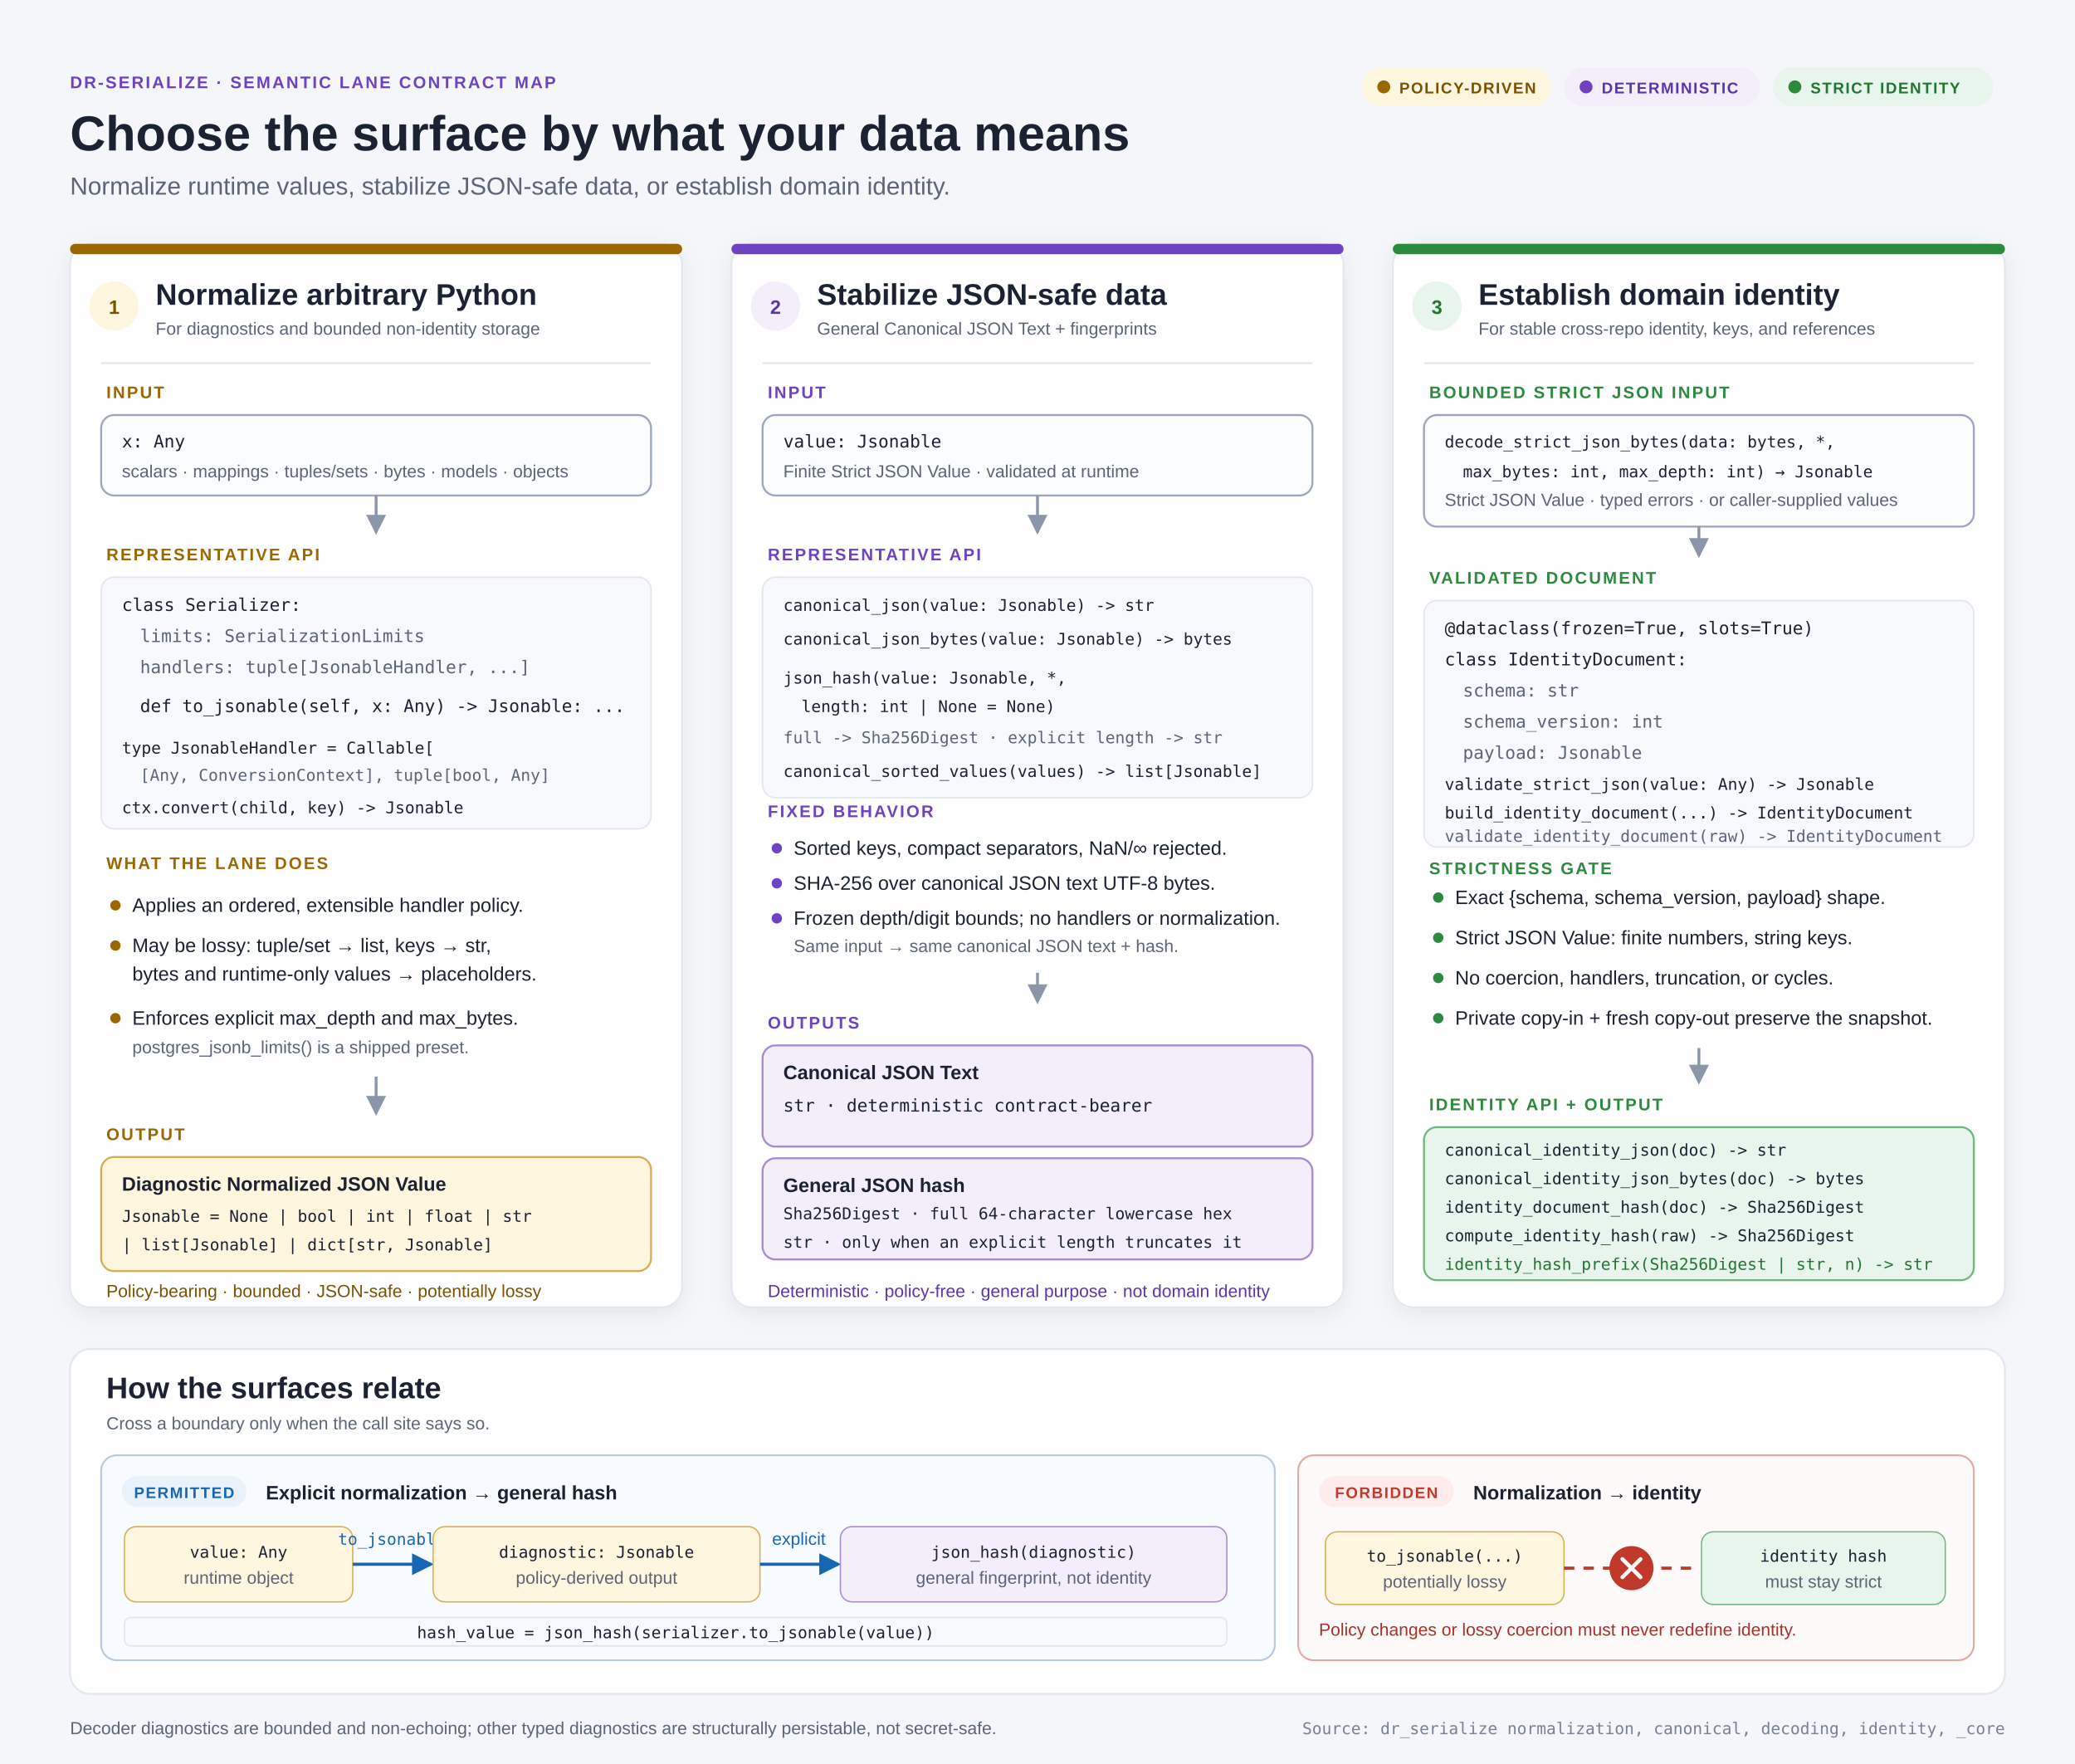
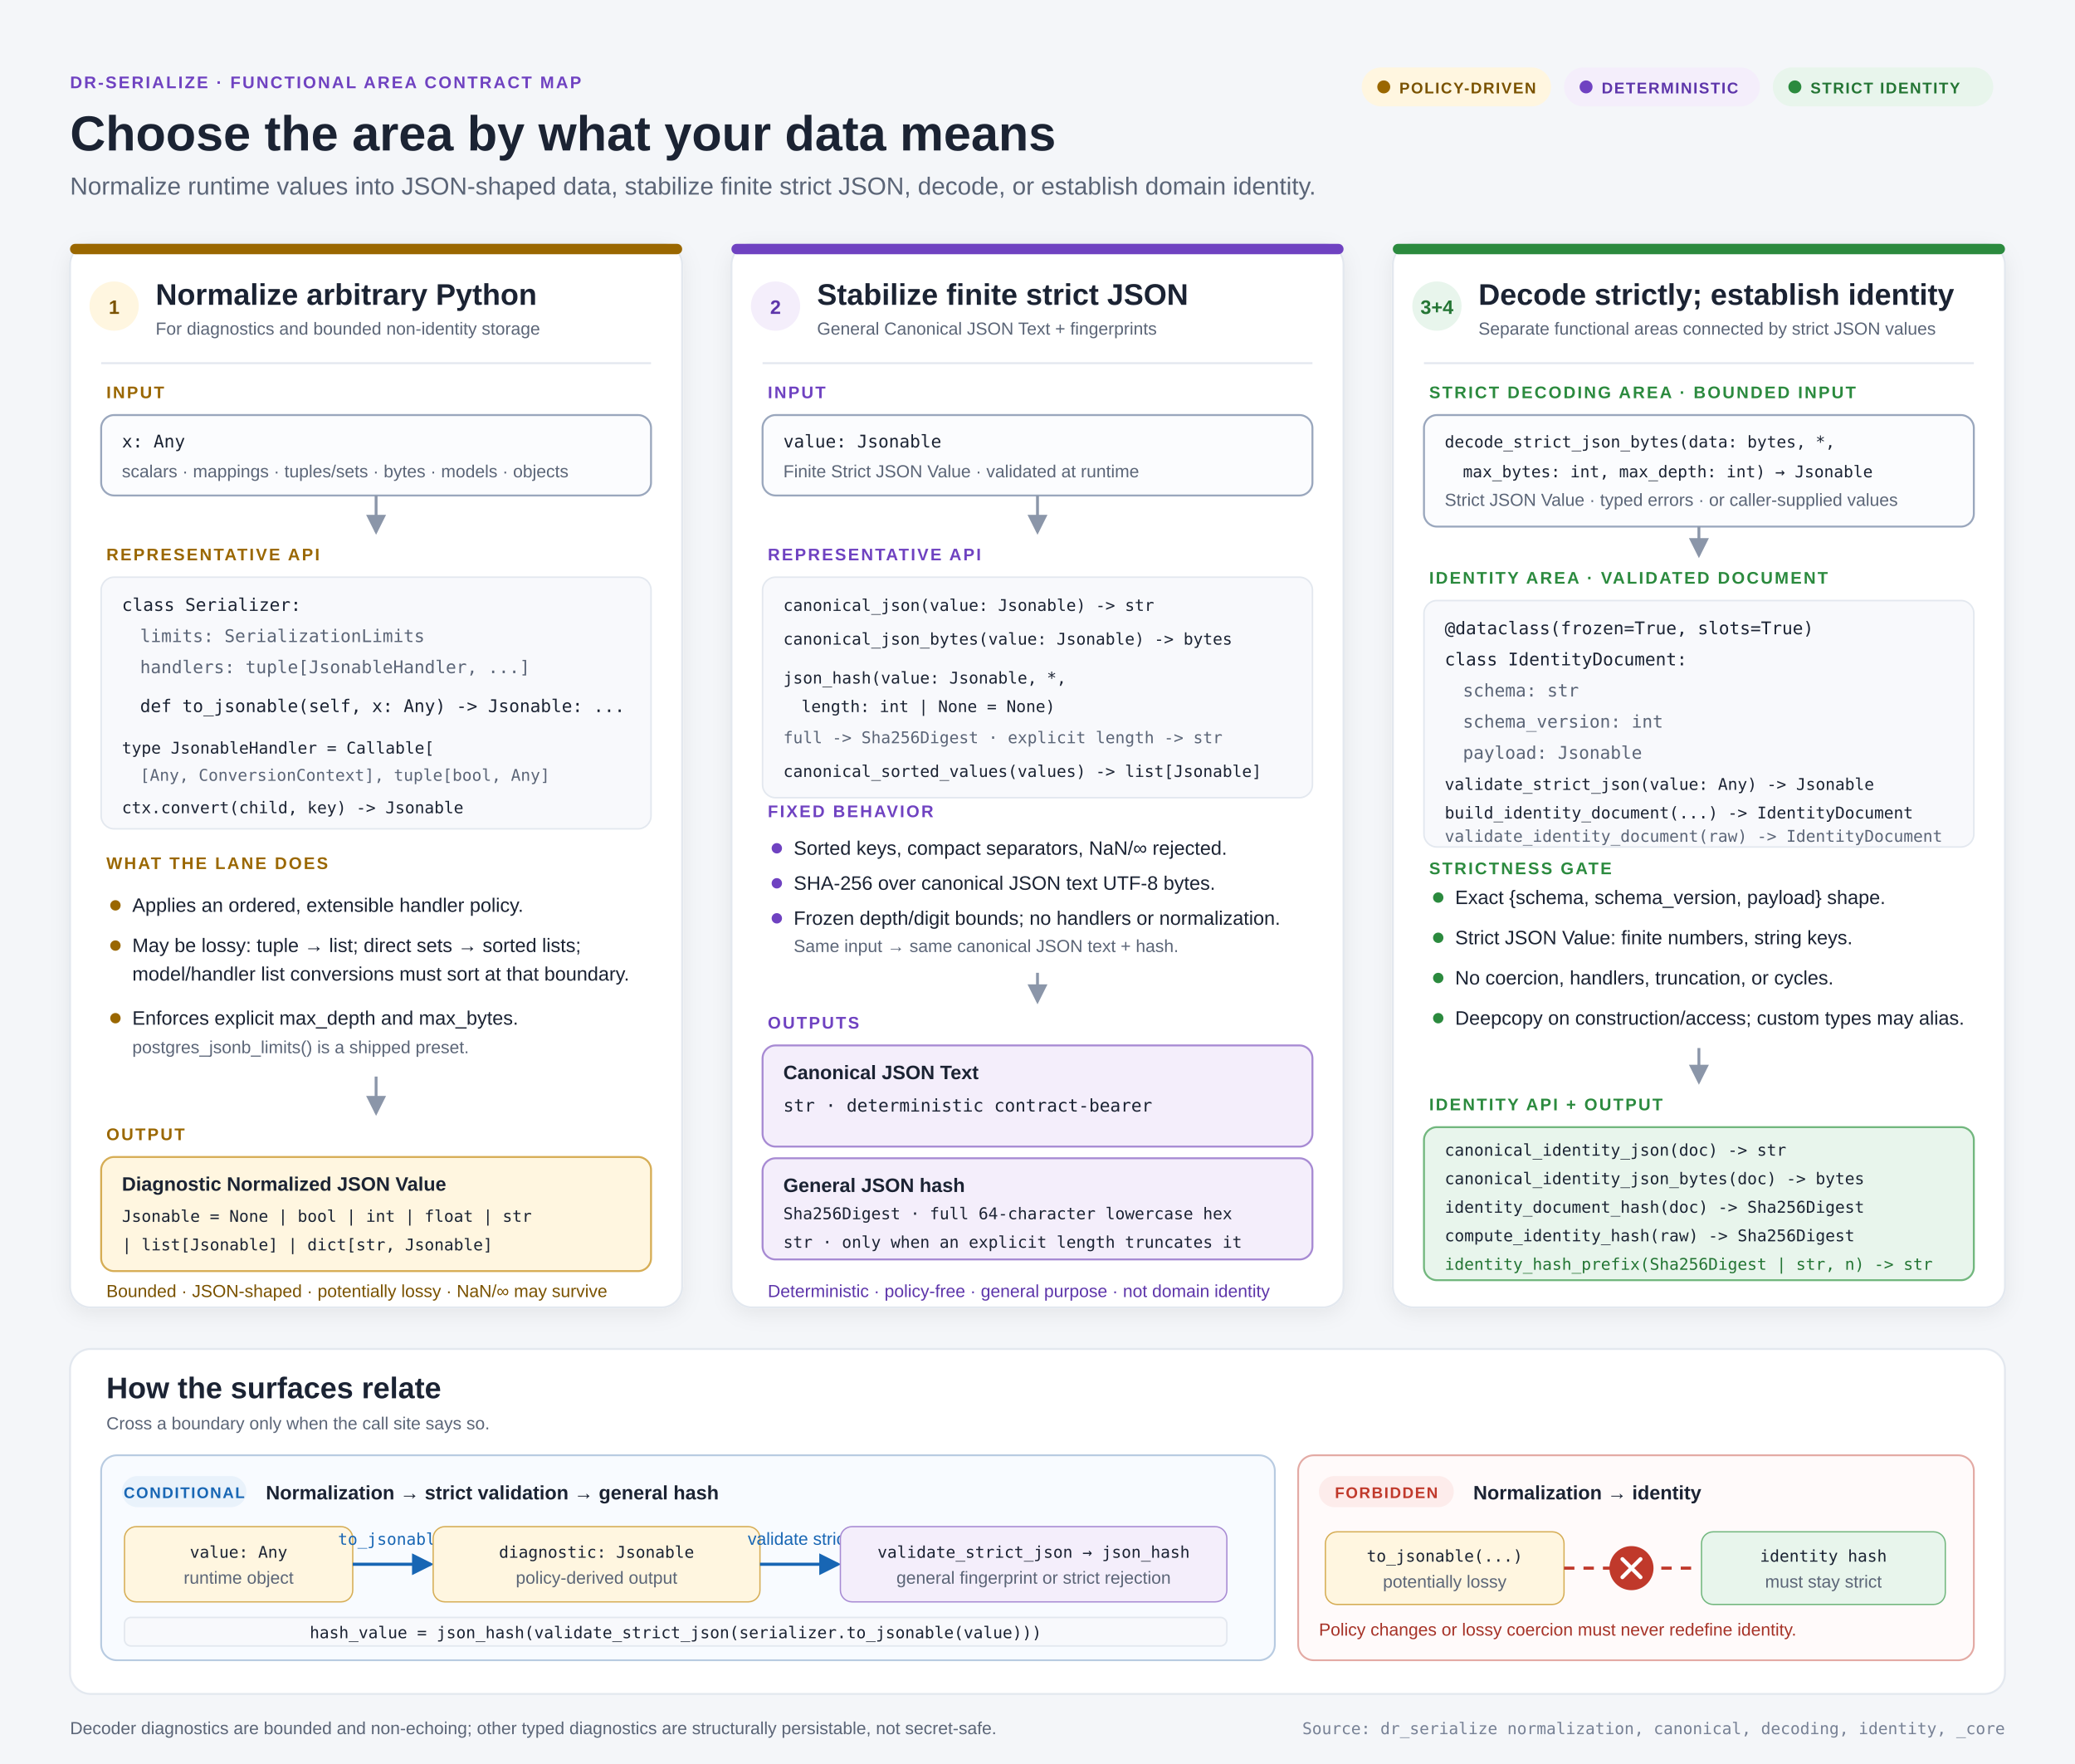
<svg xmlns="http://www.w3.org/2000/svg" viewBox="0 0 1600 1360" role="img" aria-labelledby="title desc">
  <defs>
    <style>
      .sans { font-family: -apple-system, BlinkMacSystemFont, "Segoe UI", Arial, sans-serif; }
      .mono { font-family: ui-monospace, SFMono-Regular, Menlo, Consolas, monospace; }
      .ink { fill: #1b2333; }
      .muted { fill: #5b6577; }
      .quiet { fill: #778195; }
      .label { font-size: 13px; font-weight: 700; letter-spacing: 1.4px; }
      .h1 { font-size: 38px; font-weight: 750; }
      .dek { font-size: 19px; }
      .lane-title { font-size: 23px; font-weight: 750; }
      .section { font-size: 15px; font-weight: 700; }
      .body { font-size: 15px; }
      .small { font-size: 13.5px; }
      .code { font-size: 13.5px; }
      .code-small { font-size: 12.5px; }
      .chip { font-size: 12px; font-weight: 700; letter-spacing: 1px; }
      .card { fill: #ffffff; stroke: #e3e8ef; stroke-width: 1.5; }
      .code-box { fill: #f8f9fc; stroke: #e3e8ef; stroke-width: 1.2; }
      .node { fill: #fbfcfe; stroke: #9aa7bd; stroke-width: 1.5; }
      .soft-blue { fill: #e9f2fb; }
      .soft-purple { fill: #f4eefb; }
      .soft-green { fill: #e8f5ec; }
      .soft-amber { fill: #fff6e0; }
      .soft-red { fill: #fdeceb; }
      .rule { stroke: #e3e8ef; stroke-width: 1.5; }
      .arrow { fill: none; stroke: #8b96a9; stroke-width: 2.2; marker-end: url(#arrow-gray); }
      .arrow-blue { fill: none; stroke: #1866b4; stroke-width: 2.4; marker-end: url(#arrow-blue); }
      .arrow-green { fill: none; stroke: #2b8a3e; stroke-width: 2.4; marker-end: url(#arrow-green); }
      .arrow-red { fill: none; stroke: #c0392b; stroke-width: 2.4; stroke-dasharray: 8 7; }
    </style>
    <marker id="arrow-gray" viewBox="0 0 10 10" refX="8.5" refY="5" markerWidth="7" markerHeight="7" orient="auto-start-reverse">
      <path d="M 0 0 L 10 5 L 0 10 z" fill="#8b96a9" />
    </marker>
    <marker id="arrow-blue" viewBox="0 0 10 10" refX="8.5" refY="5" markerWidth="7" markerHeight="7" orient="auto-start-reverse">
      <path d="M 0 0 L 10 5 L 0 10 z" fill="#1866b4" />
    </marker>
    <marker id="arrow-green" viewBox="0 0 10 10" refX="8.5" refY="5" markerWidth="7" markerHeight="7" orient="auto-start-reverse">
      <path d="M 0 0 L 10 5 L 0 10 z" fill="#2b8a3e" />
    </marker>
    <filter id="shadow" x="-10%" y="-10%" width="120%" height="125%">
      <feDropShadow dx="0" dy="4" stdDeviation="8" flood-color="#1b2333" flood-opacity="0.07" />
    </filter>
  </defs>
  <rect width="1600" height="1360" fill="#f4f6f9" />
  <g class="sans">
-     <text x="54" y="68" class="label" fill="#6f42c1">DR-SERIALIZE · SEMANTIC LANE CONTRACT MAP</text>
-     <text x="54" y="116" class="h1 ink">Choose the surface by what your data means</text>
-     <text x="54" y="150" class="dek muted">Normalize runtime values, stabilize JSON-safe data, or establish domain identity.</text>
+     <text x="54" y="68" class="label" fill="#6f42c1">DR-SERIALIZE · FUNCTIONAL AREA CONTRACT MAP</text>
+     <text x="54" y="116" class="h1 ink">Choose the area by what your data means</text>
+     <text x="54" y="150" class="dek muted">Normalize runtime values into JSON-shaped data, stabilize finite strict JSON, decode, or establish domain identity.</text>
    <g transform="translate(1050 52)">
      <rect x="0" y="0" width="146" height="30" rx="15" class="soft-amber" />
      <circle cx="17" cy="15" r="5" fill="#9a6700" />
      <text x="29" y="20" class="chip" fill="#7a5200">POLICY-DRIVEN</text>
      <rect x="156" y="0" width="151" height="30" rx="15" class="soft-purple" />
      <circle cx="173" cy="15" r="5" fill="#6f42c1" />
      <text x="185" y="20" class="chip" fill="#5d35aa">DETERMINISTIC</text>
      <rect x="317" y="0" width="170" height="30" rx="15" class="soft-green" />
      <circle cx="334" cy="15" r="5" fill="#2b8a3e" />
      <text x="346" y="20" class="chip" fill="#247534">STRICT IDENTITY</text>
    </g>
  </g>
  <g transform="translate(54 188)" class="sans">
    <rect width="472" height="820" rx="16" class="card" filter="url(#shadow)" />
    <rect width="472" height="8" rx="4" fill="#9a6700" />
    <circle cx="34" cy="48" r="19" class="soft-amber" />
    <text x="34" y="54" text-anchor="middle" class="section" fill="#7a5200">1</text>
    <text x="66" y="47" class="lane-title ink">Normalize arbitrary Python</text>
    <text x="66" y="70" class="small muted">For diagnostics and bounded non-identity storage</text>
    <line x1="24" y1="92" x2="448" y2="92" class="rule" />
    <text x="28" y="119" class="label" fill="#9a6700">INPUT</text>
    <rect x="24" y="132" width="424" height="62" rx="10" class="node" />
    <text x="40" y="157" class="mono code ink">x: Any</text>
    <text x="40" y="180" class="small muted">scalars · mappings · tuples/sets · bytes · models · objects</text>
    <path d="M236 194 V222" class="arrow" />
    <text x="28" y="244" class="label" fill="#9a6700">REPRESENTATIVE API</text>
    <rect x="24" y="257" width="424" height="194" rx="10" class="code-box" />
    <text x="40" y="283" class="mono code ink">class Serializer:</text>
    <text x="54" y="307" class="mono code muted">limits: SerializationLimits</text>
    <text x="54" y="331" class="mono code muted">handlers: tuple[JsonableHandler, ...]</text>
    <text x="54" y="361" class="mono code ink">def to_jsonable(self, x: Any) -&gt; Jsonable: ...</text>
    <text x="40" y="393" class="mono code-small ink">type JsonableHandler = Callable[</text>
    <text x="54" y="414" class="mono code-small muted">[Any, ConversionContext], tuple[bool, Any]</text>
    <text x="40" y="439" class="mono code-small ink">ctx.convert(child, key) -&gt; Jsonable</text>
    <text x="28" y="482" class="label" fill="#9a6700">WHAT THE LANE DOES</text>
    <circle cx="35" cy="510" r="4" fill="#9a6700" />
    <text x="48" y="515" class="body ink">Applies an ordered, extensible handler policy.</text>
    <circle cx="35" cy="541" r="4" fill="#9a6700" />
-     <text x="48" y="546" class="body ink">May be lossy: tuple/set → list, keys → str,</text>
-     <text x="48" y="568" class="body ink">bytes and runtime-only values → placeholders.</text>
+     <text x="48" y="546" class="body ink">May be lossy: tuple → list; direct sets → sorted lists;</text>
+     <text x="48" y="568" class="body ink">model/handler list conversions must sort at that boundary.</text>
    <circle cx="35" cy="597" r="4" fill="#9a6700" />
    <text x="48" y="602" class="body ink">Enforces explicit max_depth and max_bytes.</text>
    <text x="48" y="624" class="small muted">postgres_jsonb_limits() is a shipped preset.</text>
    <path d="M236 642 V670" class="arrow" />
    <text x="28" y="691" class="label" fill="#9a6700">OUTPUT</text>
    <rect x="24" y="704" width="424" height="88" rx="10" fill="#fff6e0" stroke="#d6ad55" stroke-width="1.5" />
    <text x="40" y="730" class="section ink">Diagnostic Normalized JSON Value</text>
    <text x="40" y="754" class="mono code-small ink">Jsonable = None | bool | int | float | str</text>
    <text x="40" y="776" class="mono code-small ink">         | list[Jsonable] | dict[str, Jsonable]</text>
-     <text x="28" y="812" class="small" fill="#7a5200">Policy-bearing · bounded · JSON-safe · potentially lossy</text>
+     <text x="28" y="812" class="small" fill="#7a5200">Bounded · JSON-shaped · potentially lossy · NaN/∞ may survive</text>
  </g>
  <g transform="translate(564 188)" class="sans">
    <rect width="472" height="820" rx="16" class="card" filter="url(#shadow)" />
    <rect width="472" height="8" rx="4" fill="#6f42c1" />
    <circle cx="34" cy="48" r="19" class="soft-purple" />
    <text x="34" y="54" text-anchor="middle" class="section" fill="#5d35aa">2</text>
-     <text x="66" y="47" class="lane-title ink">Stabilize JSON-safe data</text>
+     <text x="66" y="47" class="lane-title ink">Stabilize finite strict JSON</text>
    <text x="66" y="70" class="small muted">General Canonical JSON Text + fingerprints</text>
    <line x1="24" y1="92" x2="448" y2="92" class="rule" />
    <text x="28" y="119" class="label" fill="#6f42c1">INPUT</text>
    <rect x="24" y="132" width="424" height="62" rx="10" class="node" />
    <text x="40" y="157" class="mono code ink">value: Jsonable</text>
    <text x="40" y="180" class="small muted">Finite Strict JSON Value · validated at runtime</text>
    <path d="M236 194 V222" class="arrow" />
    <text x="28" y="244" class="label" fill="#6f42c1">REPRESENTATIVE API</text>
    <rect x="24" y="257" width="424" height="170" rx="10" class="code-box" />
    <text x="40" y="283" class="mono code-small ink">canonical_json(value: Jsonable) -&gt; str</text>
    <text x="40" y="309" class="mono code-small ink">canonical_json_bytes(value: Jsonable) -&gt; bytes</text>
    <text x="40" y="339" class="mono code-small ink">json_hash(value: Jsonable, *,</text>
    <text x="54" y="361" class="mono code-small ink">length: int | None = None)</text>
    <text x="40" y="385" class="mono code-small muted">full -&gt; Sha256Digest · explicit length -&gt; str</text>
    <text x="40" y="411" class="mono code-small ink">canonical_sorted_values(values) -&gt; list[Jsonable]</text>
    <text x="28" y="442" class="label" fill="#6f42c1">FIXED BEHAVIOR</text>
    <circle cx="35" cy="466" r="4" fill="#6f42c1" />
    <text x="48" y="471" class="body ink">Sorted keys, compact separators, NaN/∞ rejected.</text>
    <circle cx="35" cy="493" r="4" fill="#6f42c1" />
    <text x="48" y="498" class="body ink">SHA-256 over canonical JSON text UTF-8 bytes.</text>
    <circle cx="35" cy="520" r="4" fill="#6f42c1" />
    <text x="48" y="525" class="body ink">Frozen depth/digit bounds; no handlers or normalization.</text>
    <text x="48" y="546" class="small muted">Same input → same canonical JSON text + hash.</text>
    <path d="M236 562 V584" class="arrow" />
    <text x="28" y="605" class="label" fill="#6f42c1">OUTPUTS</text>
    <rect x="24" y="618" width="424" height="78" rx="10" fill="#f4eefb" stroke="#a78ad3" stroke-width="1.5" />
    <text x="40" y="644" class="section ink">Canonical JSON Text</text>
    <text x="40" y="669" class="mono code ink">str  ·  deterministic contract-bearer</text>
    <rect x="24" y="705" width="424" height="78" rx="10" fill="#f4eefb" stroke="#a78ad3" stroke-width="1.5" />
    <text x="40" y="731" class="section ink">General JSON hash</text>
    <text x="40" y="752" class="mono code-small ink">Sha256Digest  ·  full 64-character lowercase hex</text>
    <text x="40" y="774" class="mono code-small ink">str  ·  only when an explicit length truncates it</text>
    <text x="28" y="812" class="small" fill="#5d35aa">Deterministic · policy-free · general purpose · not domain identity</text>
  </g>
  <g transform="translate(1074 188)" class="sans">
    <rect width="472" height="820" rx="16" class="card" filter="url(#shadow)" />
    <rect width="472" height="8" rx="4" fill="#2b8a3e" />
    <circle cx="34" cy="48" r="19" class="soft-green" />
-     <text x="34" y="54" text-anchor="middle" class="section" fill="#247534">3</text>
-     <text x="66" y="47" class="lane-title ink">Establish domain identity</text>
-     <text x="66" y="70" class="small muted">For stable cross-repo identity, keys, and references</text>
+     <text x="34" y="54" text-anchor="middle" class="section" fill="#247534">3+4</text>
+     <text x="66" y="47" class="lane-title ink">Decode strictly; establish identity</text>
+     <text x="66" y="70" class="small muted">Separate functional areas connected by strict JSON values</text>
    <line x1="24" y1="92" x2="448" y2="92" class="rule" />
-     <text x="28" y="119" class="label" fill="#2b8a3e">BOUNDED STRICT JSON INPUT</text>
+     <text x="28" y="119" class="label" fill="#2b8a3e">STRICT DECODING AREA · BOUNDED INPUT</text>
    <rect x="24" y="132" width="424" height="86" rx="10" class="node" />
    <text x="40" y="157" class="mono code-small ink">decode_strict_json_bytes(data: bytes, *,</text>
    <text x="54" y="180" class="mono code-small ink">max_bytes: int, max_depth: int) → Jsonable</text>
    <text x="40" y="202" class="small muted">Strict JSON Value · typed errors · or caller-supplied values</text>
    <path d="M236 218 V240" class="arrow" />
-     <text x="28" y="262" class="label" fill="#2b8a3e">VALIDATED DOCUMENT</text>
+     <text x="28" y="262" class="label" fill="#2b8a3e">IDENTITY AREA · VALIDATED DOCUMENT</text>
    <rect x="24" y="275" width="424" height="190" rx="10" class="code-box" />
    <text x="40" y="301" class="mono code ink">@dataclass(frozen=True, slots=True)</text>
    <text x="40" y="325" class="mono code ink">class IdentityDocument:</text>
    <text x="54" y="349" class="mono code muted">schema: str</text>
    <text x="54" y="373" class="mono code muted">schema_version: int</text>
    <text x="54" y="397" class="mono code muted">payload: Jsonable</text>
    <text x="40" y="421" class="mono code-small ink">validate_strict_json(value: Any) -&gt; Jsonable</text>
    <text x="40" y="443" class="mono code-small ink">build_identity_document(...) -&gt; IdentityDocument</text>
    <text x="40" y="461" class="mono code-small muted">validate_identity_document(raw) -&gt; IdentityDocument</text>
    <text x="28" y="486" class="label" fill="#2b8a3e">STRICTNESS GATE</text>
    <circle cx="35" cy="504" r="4" fill="#2b8a3e" />
    <text x="48" y="509" class="body ink">Exact {schema, schema_version, payload} shape.</text>
    <circle cx="35" cy="535" r="4" fill="#2b8a3e" />
    <text x="48" y="540" class="body ink">Strict JSON Value: finite numbers, string keys.</text>
    <circle cx="35" cy="566" r="4" fill="#2b8a3e" />
    <text x="48" y="571" class="body ink">No coercion, handlers, truncation, or cycles.</text>
    <circle cx="35" cy="597" r="4" fill="#2b8a3e" />
-     <text x="48" y="602" class="body ink">Private copy-in + fresh copy-out preserve the snapshot.</text>
+     <text x="48" y="602" class="body ink">Deepcopy on construction/access; custom types may alias.</text>
    <path d="M236 620 V646" class="arrow" />
    <text x="28" y="668" class="label" fill="#2b8a3e">IDENTITY API + OUTPUT</text>
    <rect x="24" y="681" width="424" height="118" rx="10" fill="#e8f5ec" stroke="#72b77e" stroke-width="1.5" />
    <text x="40" y="703" class="mono code-small ink">canonical_identity_json(doc) -&gt; str</text>
    <text x="40" y="725" class="mono code-small ink">canonical_identity_json_bytes(doc) -&gt; bytes</text>
    <text x="40" y="747" class="mono code-small ink">identity_document_hash(doc) -&gt; Sha256Digest</text>
    <text x="40" y="769" class="mono code-small ink">compute_identity_hash(raw) -&gt; Sha256Digest</text>
    <text x="40" y="791" class="mono code-small" fill="#247534">identity_hash_prefix(Sha256Digest | str, n) -&gt; str</text>
  </g>
  <g transform="translate(54 1040)" class="sans">
    <rect width="1492" height="266" rx="16" class="card" />
    <text x="28" y="38" class="lane-title ink">How the surfaces relate</text>
    <text x="28" y="62" class="small muted">Cross a boundary only when the call site says so.</text>
    <rect x="24" y="82" width="905" height="158" rx="12" fill="#f8fbff" stroke="#b8cbe1" stroke-width="1.4" />
    <rect x="40" y="98" width="96" height="24" rx="12" class="soft-blue" />
-     <text x="88" y="115" text-anchor="middle" class="chip" fill="#1866b4">PERMITTED</text>
-     <text x="151" y="116" class="section ink">Explicit normalization → general hash</text>
+     <text x="88" y="115" text-anchor="middle" class="chip" fill="#1866b4">CONDITIONAL</text>
+     <text x="151" y="116" class="section ink">Normalization → strict validation → general hash</text>
    <rect x="42" y="137" width="176" height="58" rx="9" class="soft-amber" stroke="#d6ad55" />
    <text x="130" y="161" text-anchor="middle" class="mono code-small ink">value: Any</text>
    <text x="130" y="181" text-anchor="middle" class="small muted">runtime object</text>
    <path d="M218 166 H278" class="arrow-blue" />
    <text x="248" y="151" text-anchor="middle" class="mono code-small" fill="#1866b4">to_jsonable</text>
    <rect x="280" y="137" width="252" height="58" rx="9" class="soft-amber" stroke="#d6ad55" />
    <text x="406" y="161" text-anchor="middle" class="mono code-small ink">diagnostic: Jsonable</text>
    <text x="406" y="181" text-anchor="middle" class="small muted">policy-derived output</text>
    <path d="M532 166 H592" class="arrow-blue" />
-     <text x="562" y="151" text-anchor="middle" class="small" fill="#1866b4">explicit</text>
+     <text x="562" y="151" text-anchor="middle" class="small" fill="#1866b4">validate strict</text>
    <rect x="594" y="137" width="298" height="58" rx="9" class="soft-purple" stroke="#a78ad3" />
-     <text x="743" y="161" text-anchor="middle" class="mono code-small ink">json_hash(diagnostic)</text>
-     <text x="743" y="181" text-anchor="middle" class="small muted">general fingerprint, not identity</text>
+     <text x="743" y="161" text-anchor="middle" class="mono code-small ink">validate_strict_json → json_hash</text>
+     <text x="743" y="181" text-anchor="middle" class="small muted">general fingerprint or strict rejection</text>
    <rect x="42" y="207" width="850" height="22" rx="5" class="code-box" />
-     <text x="467" y="223" text-anchor="middle" class="mono code-small ink">hash_value = json_hash(serializer.to_jsonable(value))</text>
+     <text x="467" y="223" text-anchor="middle" class="mono code-small ink">hash_value = json_hash(validate_strict_json(serializer.to_jsonable(value)))</text>
    <rect x="947" y="82" width="521" height="158" rx="12" fill="#fffafa" stroke="#e3aaa4" stroke-width="1.4" />
    <rect x="963" y="98" width="104" height="24" rx="12" class="soft-red" />
    <text x="1015" y="115" text-anchor="middle" class="chip" fill="#c0392b">FORBIDDEN</text>
    <text x="1082" y="116" class="section ink">Normalization → identity</text>
    <rect x="968" y="141" width="184" height="56" rx="9" class="soft-amber" stroke="#d6ad55" />
    <text x="1060" y="164" text-anchor="middle" class="mono code-small ink">to_jsonable(...)</text>
    <text x="1060" y="184" text-anchor="middle" class="small muted">potentially lossy</text>
    <path d="M1152 169 H1256" class="arrow-red" />
    <circle cx="1204" cy="169" r="17" fill="#c0392b" />
    <path d="M1197 162 L1211 176 M1211 162 L1197 176" stroke="#ffffff" stroke-width="3" stroke-linecap="round" />
    <rect x="1258" y="141" width="188" height="56" rx="9" class="soft-green" stroke="#72b77e" />
    <text x="1352" y="164" text-anchor="middle" class="mono code-small ink">identity hash</text>
    <text x="1352" y="184" text-anchor="middle" class="small muted">must stay strict</text>
    <text x="963" y="221" class="small" fill="#a63227">Policy changes or lossy coercion must never redefine identity.</text>
  </g>
  <g class="sans">
    <text x="54" y="1337" class="small muted">Decoder diagnostics are bounded and non-echoing; other typed diagnostics are structurally persistable, not secret-safe.</text>
    <text x="1546" y="1337" text-anchor="end" class="mono code-small quiet">Source: dr_serialize normalization, canonical, decoding, identity, _core</text>
  </g>
</svg>
